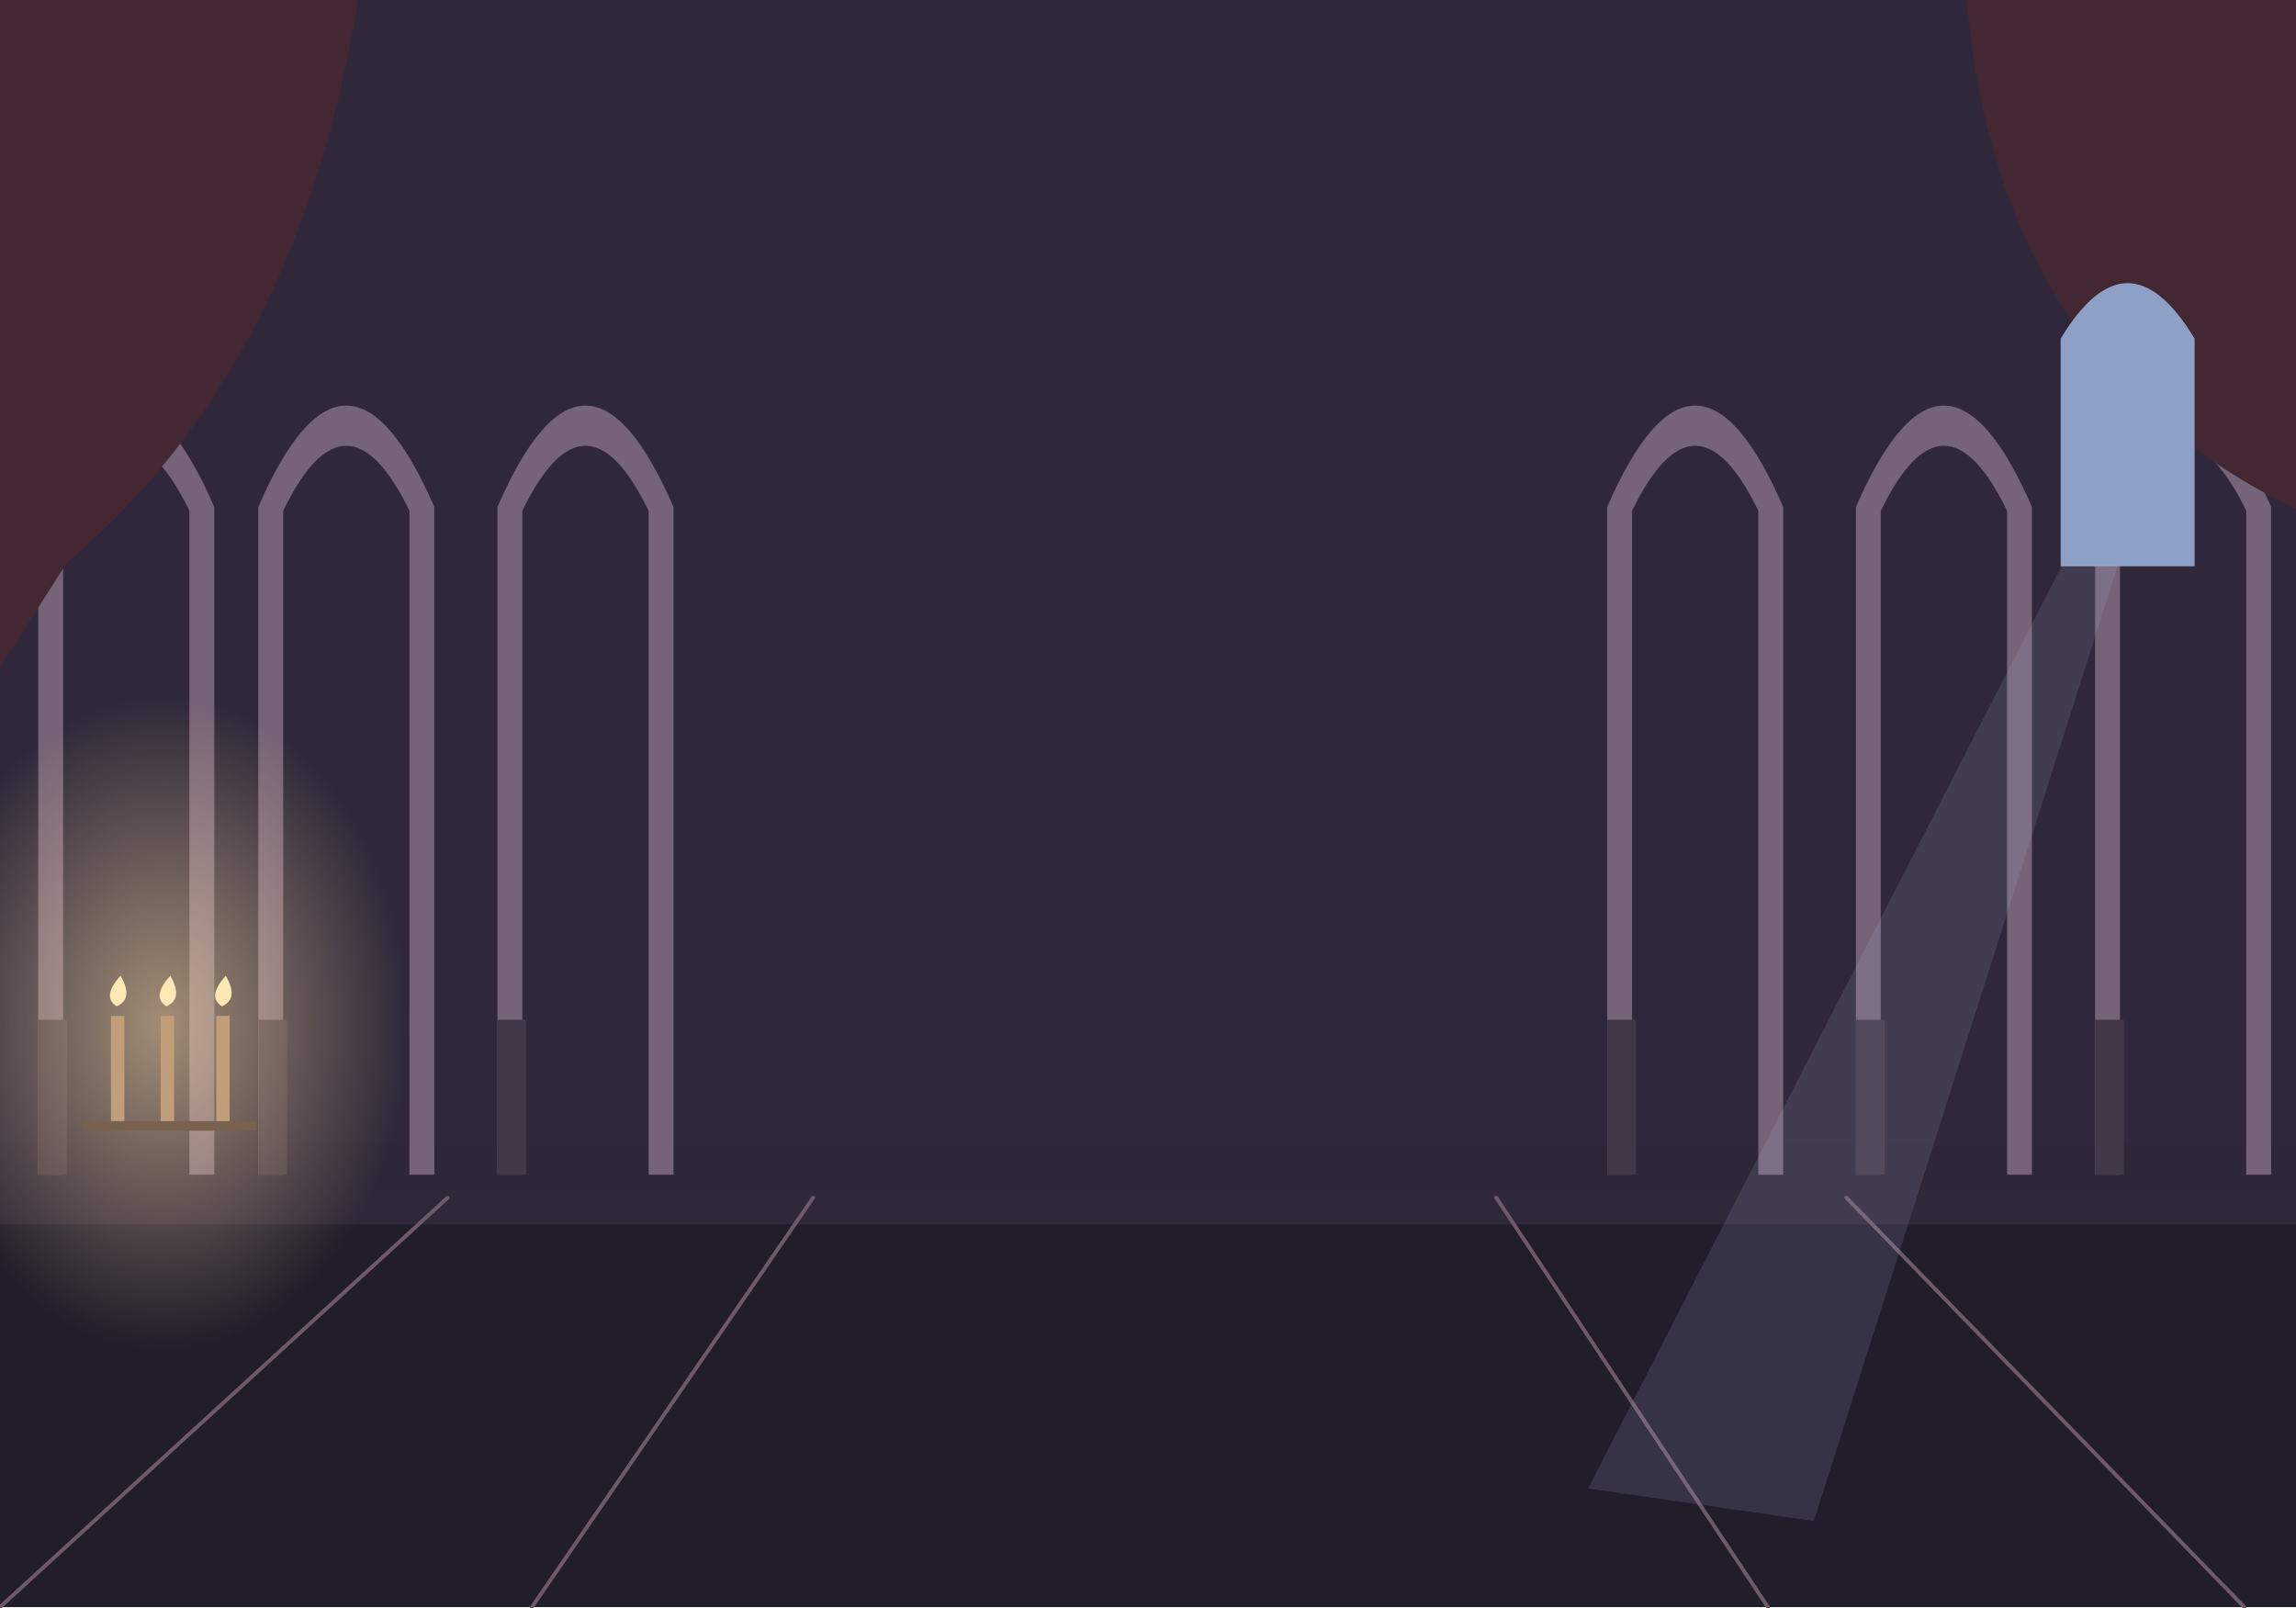
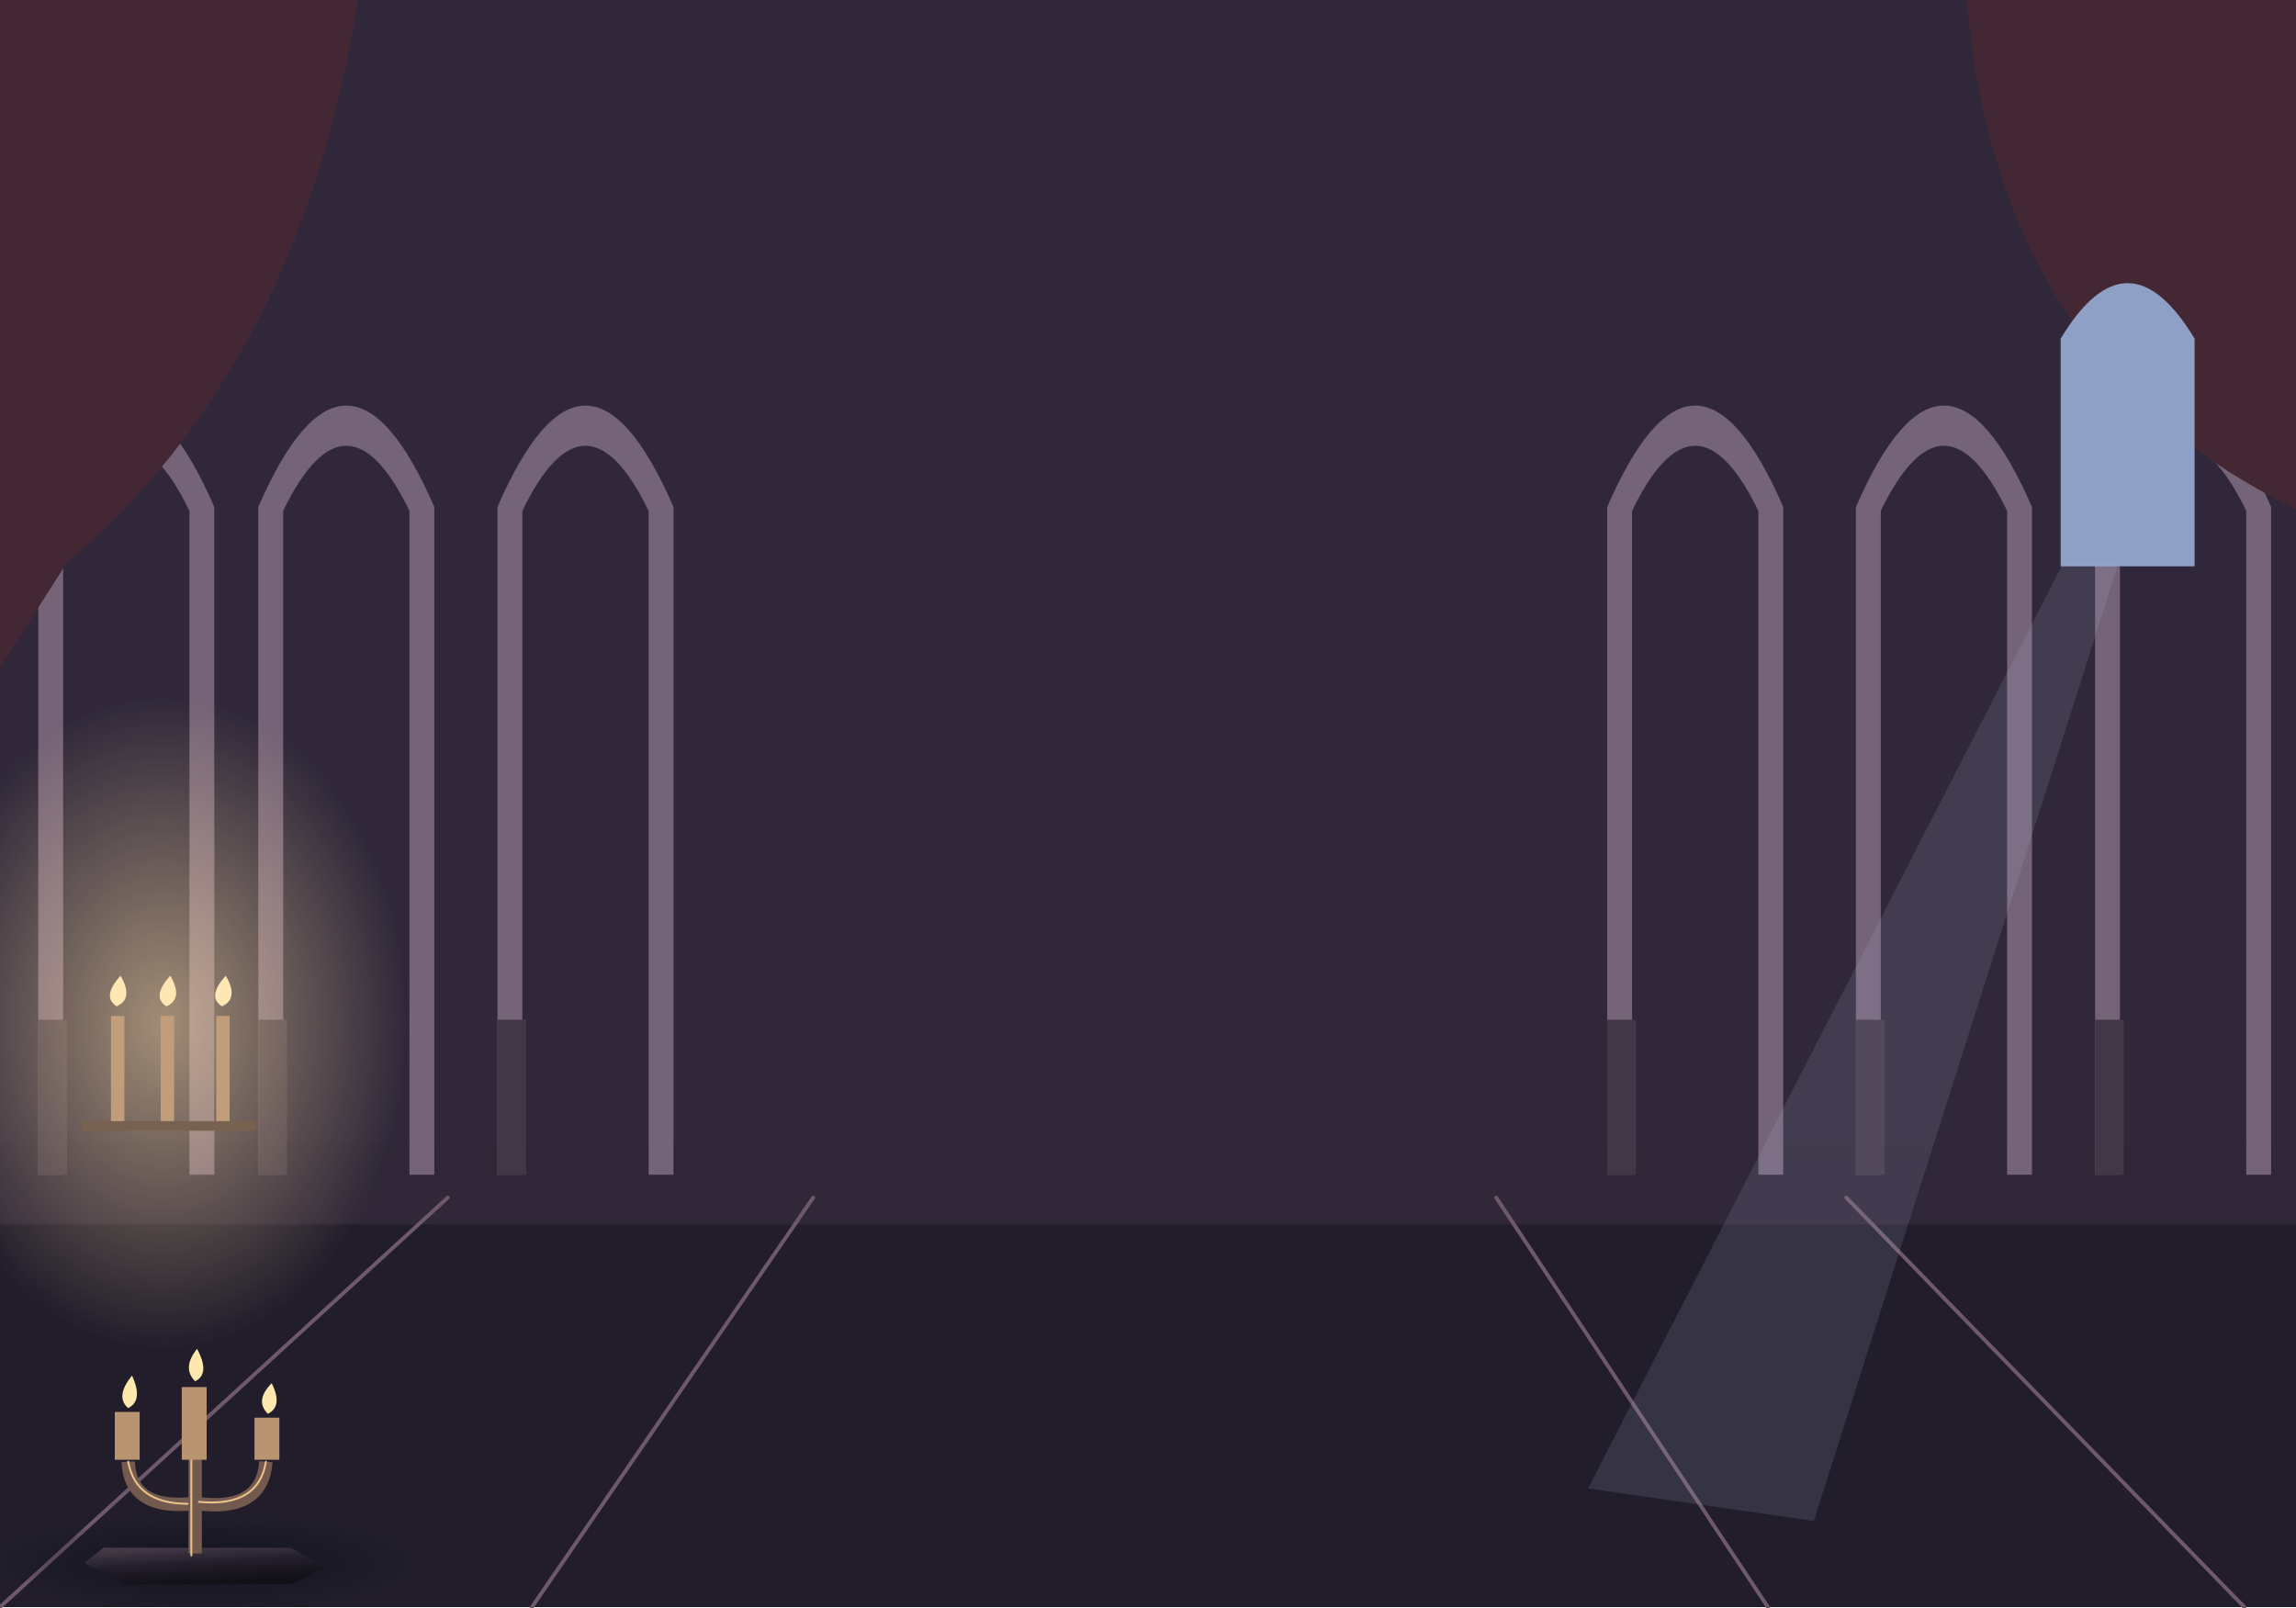
<svg xmlns="http://www.w3.org/2000/svg" viewBox="0 0 1200 840">
  <defs>
    <linearGradient id="sky" x2="0" y2="1">
      <stop stop-color="#201c2c" />
      <stop offset="1" stop-color="#352b3c" />
    </linearGradient>
    <radialGradient id="light">
      <stop stop-color="#ffe0a6" stop-opacity=".55" />
      <stop offset="1" stop-color="#ffe0a6" stop-opacity="0" />
    </radialGradient>
+     <linearGradient id="prop" x2=".37" y2="1">
+       <stop stop-color="#4d3f4d" />
+       <stop offset=".52" stop-color="#231e2b" />
+       <stop offset="1" stop-color="#121017" />
+     </linearGradient>
+     <radialGradient id="contact">
+       <stop stop-color="#0d1019" stop-opacity=".81" />
+       <stop offset="1" stop-color="#0d1019" stop-opacity="0" />
+     </radialGradient>
+     <style>.lit {fill:none;stroke:#ebc389;stroke-linecap:round;stroke-linejoin:round}</style>
  </defs>
  <path fill="url(#sky)" d="M0 0h1200v840H0z" />
  <rect x="0" y="0" width="1200" height="598" rx="0" fill="#30283a" />
  <path d="M20 614V265q46-106 92 0v349h-13V267q-33-68-66 0v347z" fill="#756377" />
  <rect x="20" y="533" width="15" height="81" rx="0" fill="#423746" />
  <path d="M135 614V265q46-106 92 0v349h-13V267q-33-68-66 0v347z" fill="#756377" />
  <rect x="135" y="533" width="15" height="81" rx="0" fill="#423746" />
  <path d="M260 614V265q46-106 92 0v349h-13V267q-33-68-66 0v347z" fill="#756377" />
  <rect x="260" y="533" width="15" height="81" rx="0" fill="#423746" />
  <path d="M840 614V265q46-106 92 0v349h-13V267q-33-68-66 0v347z" fill="#756377" />
  <rect x="840" y="533" width="15" height="81" rx="0" fill="#423746" />
  <path d="M970 614V265q46-106 92 0v349h-13V267q-33-68-66 0v347z" fill="#756377" />
  <rect x="970" y="533" width="15" height="81" rx="0" fill="#423746" />
  <path d="M1095 614V265q46-106 92 0v349h-13V267q-33-68-66 0v347z" fill="#756377" />
  <rect x="1095" y="533" width="15" height="81" rx="0" fill="#423746" />
  <path d="M0 640h1200v200H0z" fill="#211d2b" />
  <path d="M0 840l234-214m44 214 147-214m499 214-142-214m391 214L965 626" fill="#0000" stroke="#6e5968" stroke-width="2" stroke-linecap="round" stroke-linejoin="round" />
  <path d="M0 0h187Q157 191 35 294L0 349zM1200 0h-172q16 191 172 266z" fill="#432733" />
  <ellipse cx="85" cy="535" rx="128" ry="171" fill="url(#light)" />
  <rect x="58" y="531" width="7" height="57" rx="0" fill="#c19d7a" />
  <path d="M61 526q-8-5 2-16 7 12-2 16z" fill="#ffe7b4" />
  <rect x="84" y="531" width="7" height="57" rx="0" fill="#c19d7a" />
  <path d="M87 526q-8-5 2-16 7 12-2 16z" fill="#ffe7b4" />
  <rect x="113" y="531" width="7" height="57" rx="0" fill="#c19d7a" />
  <path d="M116 526q-8-5 2-16 7 12-2 16z" fill="#ffe7b4" />
  <rect x="43" y="586" width="91" height="5" rx="0" fill="#796150" />
  <path d="M1077 296V177q35-58 70 0v119z" fill="#8fa0c6" />
  <path d="M1107 295 948 795l-118-17 248-483z" fill="#b7bddd24" />
+   <g transform="translate(24 715)">
+     <ellipse cx="83" cy="102" rx="107" ry="24" fill="url(#contact)" />
+     <path d="M20 102 30 94h98l18 10-18 9H42Z" fill="url(#prop)" />
+     <path d="M78 97V45m-2 26Q44 74 43 49m37 22q33 4 35-22" fill="none" stroke="#73594e" stroke-width="7" />
+     <path d="M76 98V45m-2 26Q47 71 43 49m37 21q31 3 35-21" class="lit" />
+     <path d="M36 48V23h13v25Zm35 0V10h13v38Zm38 0V26h13v22Z" fill="#b99471" />
+     <path d="M43 21q-7-6 2-17 6 13-2 17m35-14q-7-7 1-17 7 13-1 17m38 17q-7-7 2-16 6 12-2 16" fill="#ffe8ad" />
+   </g>
</svg>
